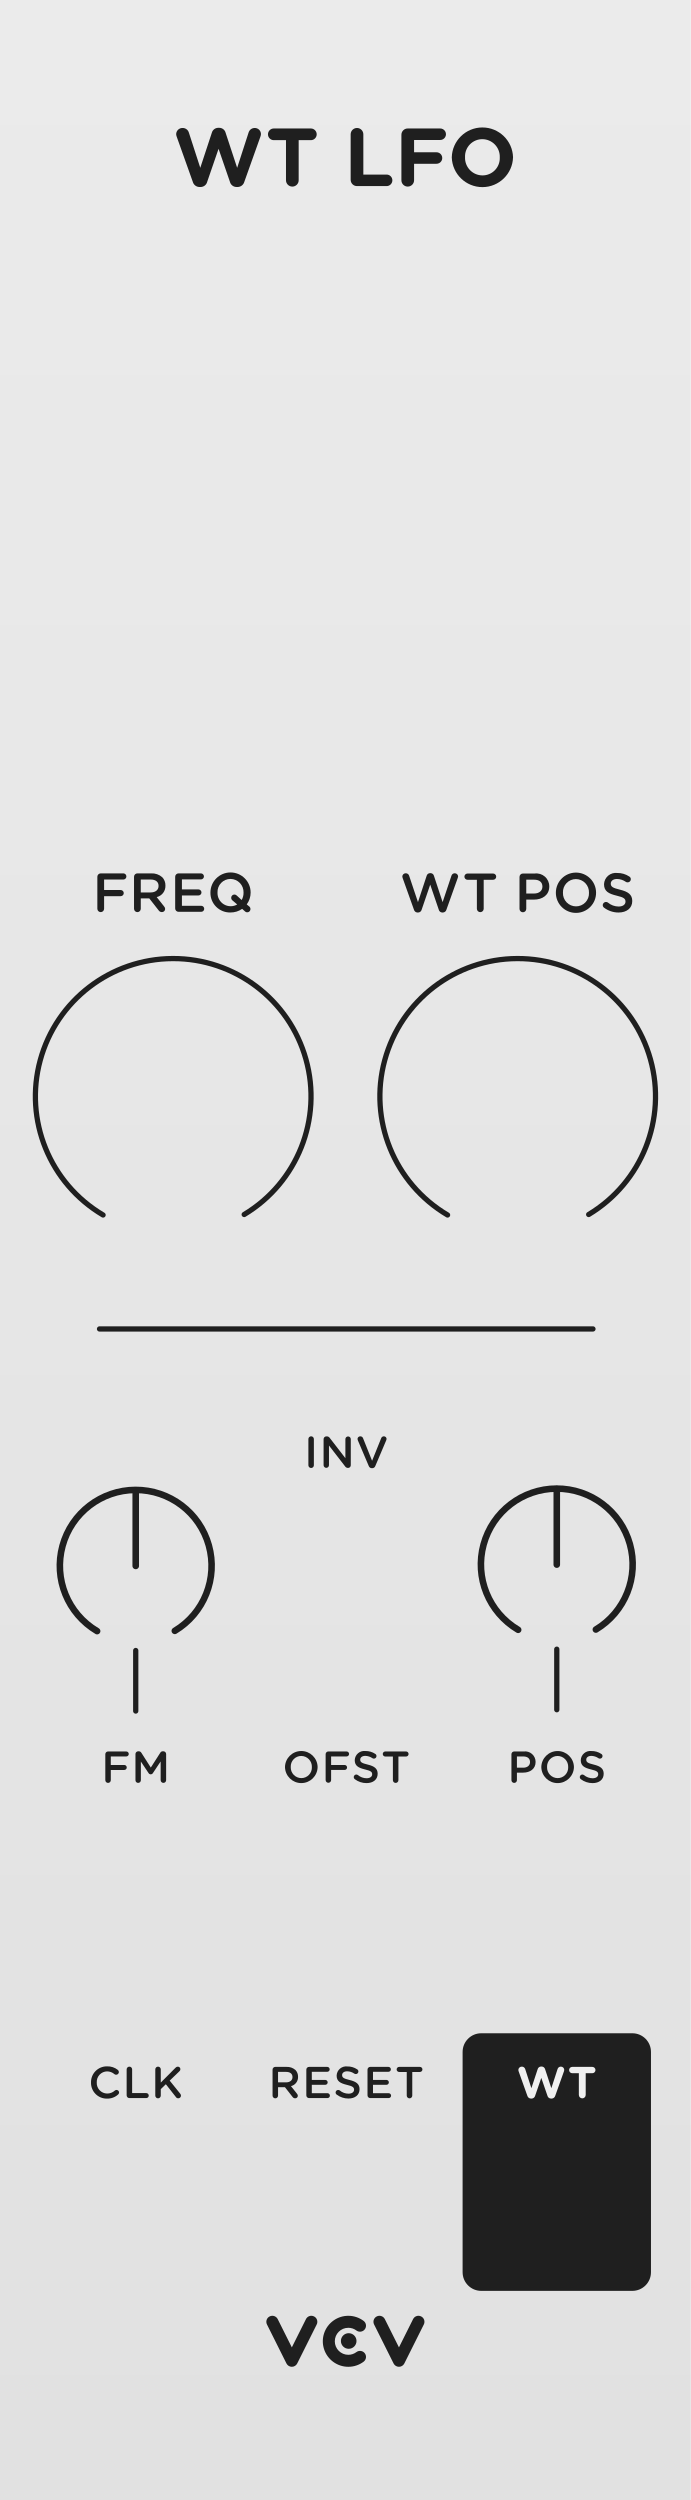
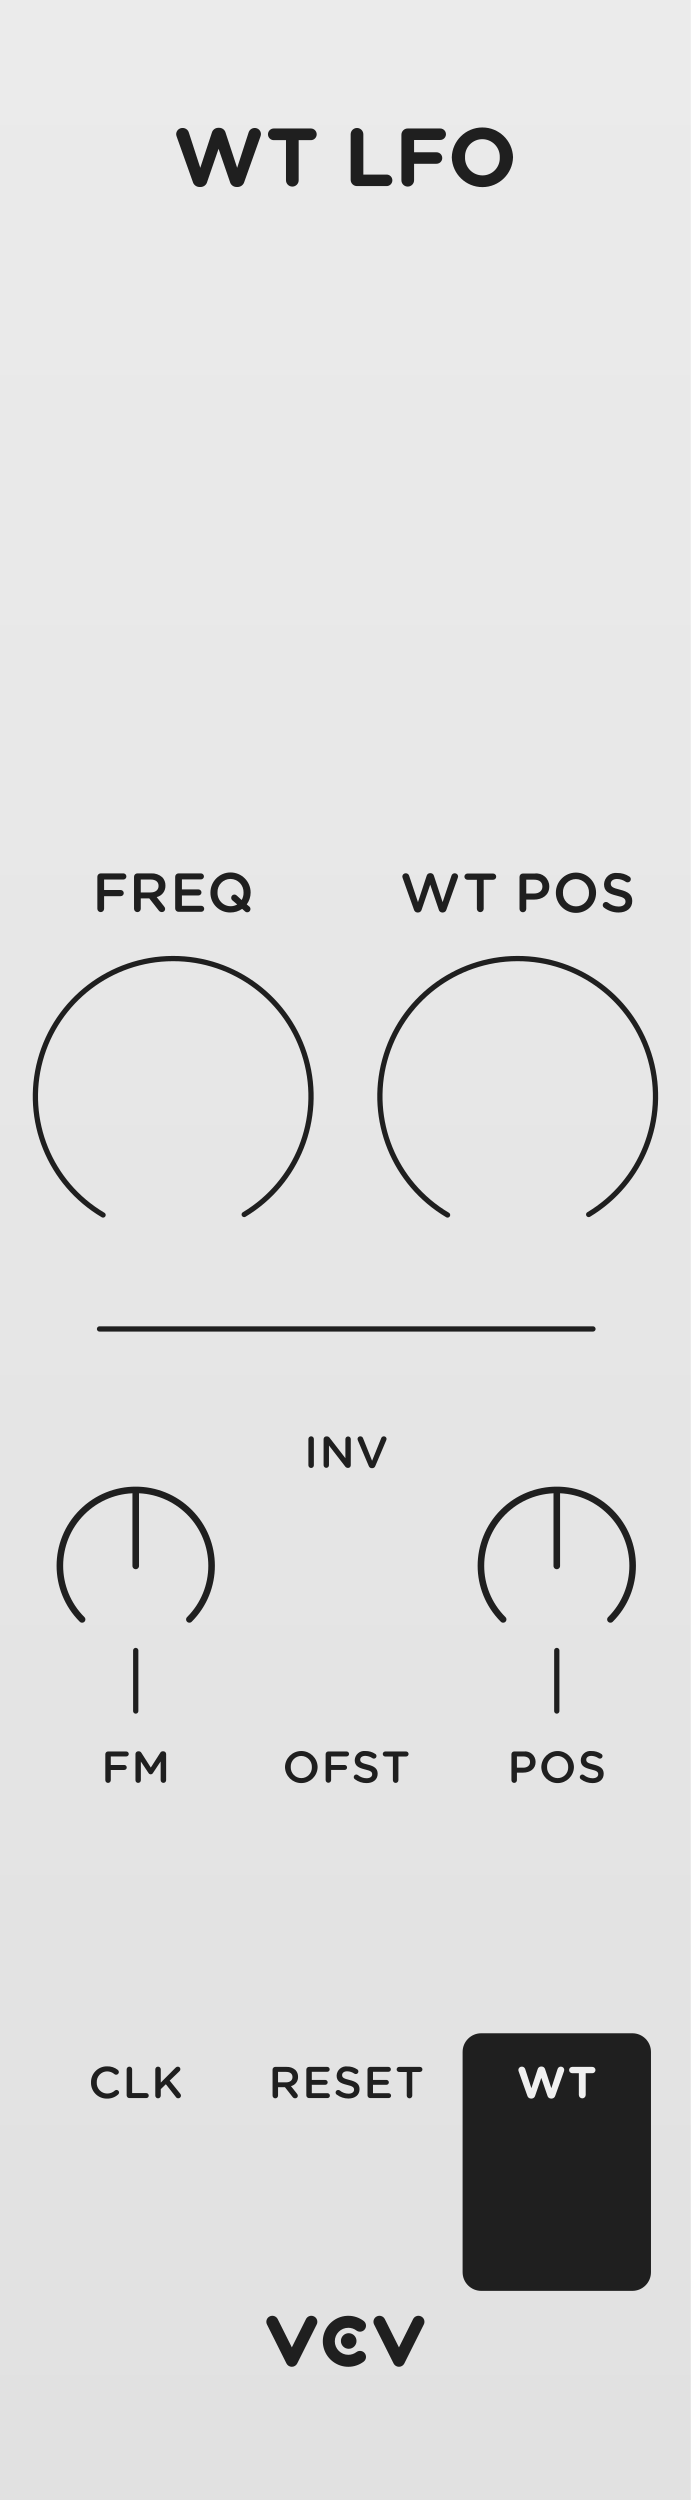
<svg xmlns="http://www.w3.org/2000/svg" width="105" height="380" viewBox="0 0 105 380" version="1.1" id="svg166">
  <defs id="defs7">
-     <linearGradient id="a6814eab-d85e-40b9-8ae7-7b71416233d9" x1="52.5" x2="52.5" y2="380" gradientUnits="userSpaceOnUse">
+     <linearGradient id="a9ab1653-35f1-420f-b471-ae2549273d21" x1="52.5" x2="52.5" y2="380" gradientUnits="userSpaceOnUse">
      <stop offset="0" stop-color="#ebebeb" id="stop2" />
      <stop offset="1" stop-color="#e1e1e1" id="stop4" />
    </linearGradient>
  </defs>
-   <g id="a5319b3c-8107-4eef-844d-41a28d6837b5" data-name="FND BG">
-     <rect width="105" height="380" fill="url(#a6814eab-d85e-40b9-8ae7-7b71416233d9)" id="rect9" />
+   <g id="aac510e2-d5f8-43a7-b273-546a77f3e7ac" data-name="FND BG">
+     <rect width="105" height="380" fill="url(#a9ab1653-35f1-420f-b471-ae2549273d21)" id="rect9" />
  </g>
-   <g id="f24342f1-dc00-4029-9fd3-54e649ed7462" data-name="FND GRAPH">
+   <g id="b5c38ce6-12fc-4898-abd4-3f38ba3d6d34" data-name="FND GRAPH">
    <g id="g20">
      <path d="M44.359,359.753a.912.912,0,0,1-.816-.504l-2.964-5.929a.912.912,0,0,1,1.632-.816l2.148,4.297,2.148-4.297a.912.912,0,0,1,1.632.816l-2.964,5.929A.912.912,0,0,1,44.359,359.753Z" fill="#1f1f1f" id="path12" />
      <path d="M60.641,359.753a.912.912,0,0,1-.816-.504l-2.964-5.929a.912.912,0,0,1,1.632-.816l2.148,4.297,2.148-4.297a.912.912,0,0,1,1.632.816l-2.964,5.929A.912.912,0,0,1,60.641,359.753Z" fill="#1f1f1f" id="path14" />
      <path d="M52.942,359.753a3.876,3.876,0,1,1,2.327-6.977.912.912,0,1,1-1.096,1.459,2.034,2.034,0,0,0-1.231-.41,2.052,2.052,0,0,0,0,4.104,2.034,2.034,0,0,0,1.231-.41.912.912,0,1,1,1.096,1.459A3.845,3.845,0,0,1,52.942,359.753Z" fill="#1f1f1f" id="path16" />
      <circle cx="53.002" cy="355.831" r="1.186" fill="#1f1f1f" id="circle18" />
    </g>
    <rect x="70.316" y="309.056" width="28.632" height="39.157" rx="2.835" fill="#1f1f1f" id="rect22" />
    <line x1="15.129" y1="202" x2="90.129" y2="202" fill="none" stroke="#1f1f1f" stroke-linecap="round" stroke-linejoin="round" stroke-width="0.8" id="line24" />
    <g id="g32">
      <circle cx="26.319" cy="166.5" r="26.488" fill="none" opacity="0.69" style="isolation: isolate" id="circle26" />
      <path d="M37.117,184.603a20.947,20.947,0,1,0-21.451.075" fill="none" stroke="#1f1f1f" stroke-linecap="round" stroke-miterlimit="10" stroke-width="0.8" id="path28" />
      <line x1="37.117" y1="184.603" x2="26.319" y2="166.5" fill="none" id="line30" />
    </g>
    <g id="g40">
      <circle cx="78.681" cy="166.5" r="26.488" fill="none" opacity="0.69" style="isolation: isolate" id="circle34" />
      <path d="M89.48,184.603a20.947,20.947,0,1,0-21.451.075" fill="none" stroke="#1f1f1f" stroke-linecap="round" stroke-miterlimit="10" stroke-width="0.8" id="path36" />
      <line x1="89.48" y1="184.603" x2="78.681" y2="166.5" fill="none" id="line38" />
    </g>
    <g id="g48">
-       <line x1="20.631" y1="250.876" x2="20.631" y2="260.078" fill="none" stroke="#1f1f1f" stroke-linecap="round" stroke-linejoin="round" stroke-width="0.8" id="line42" />
-       <line x1="20.631" y1="226.542" x2="20.631" y2="238.021" fill="none" stroke="#1f1f1f" stroke-linecap="round" stroke-linejoin="round" id="line44" />
-       <path d="M26.572,247.888a11.534,11.534,0,1,0-11.812.041" fill="none" stroke="#1f1f1f" stroke-linecap="round" stroke-linejoin="round" id="path46" />
+       <line x1="20.631" y1="250.875" x2="20.631" y2="260.077" fill="none" stroke="#1f1f1f" stroke-linecap="round" stroke-linejoin="round" stroke-width="0.8" id="line42" />
+       <line x1="20.631" y1="226.54" x2="20.631" y2="238.02" fill="none" stroke="#1f1f1f" stroke-linecap="round" stroke-linejoin="round" id="line44" />
+       <path d="M12.478,246.153a11.531,11.531,0,1,1,16.307,0" fill="none" stroke="#1f1f1f" stroke-linecap="round" stroke-linejoin="round" id="path46" />
    </g>
    <g id="g56">
-       <line x1="84.631" y1="250.677" x2="84.631" y2="259.879" fill="none" stroke="#1f1f1f" stroke-linecap="round" stroke-linejoin="round" stroke-width="0.8" id="line50" />
-       <line x1="84.631" y1="226.343" x2="84.631" y2="237.822" fill="none" stroke="#1f1f1f" stroke-linecap="round" stroke-linejoin="round" id="line52" />
-       <path d="M90.572,247.689a11.534,11.534,0,1,0-11.812.041" fill="none" stroke="#1f1f1f" stroke-linecap="round" stroke-linejoin="round" id="path54" />
+       <line x1="84.631" y1="250.875" x2="84.631" y2="260.077" fill="none" stroke="#1f1f1f" stroke-linecap="round" stroke-linejoin="round" stroke-width="0.8" id="line50" />
+       <line x1="84.631" y1="226.54" x2="84.631" y2="238.02" fill="none" stroke="#1f1f1f" stroke-linecap="round" stroke-linejoin="round" id="line52" />
+       <path d="M76.478,246.153a11.531,11.531,0,1,1,16.307,0" fill="none" stroke="#1f1f1f" stroke-linecap="round" stroke-linejoin="round" id="path54" />
    </g>
  </g>
-   <g id="ac090b5e-f20f-4eec-ae1d-d5876f274dcb" data-name="FND TXT">
+   <g id="bb36efdf-32fc-4bde-995c-22b59db43d11" data-name="FND TXT">
    <g id="g67">
      <path d="M14.797,133.272a.51.51,0,0,1,.518-.518h3.405a.468.468,0,1,1,0,.935H15.823v1.594h2.521a.467.467,0,0,1,0,.935H15.823v1.912a.513.513,0,0,1-1.026,0Z" fill="#1f1f1f" id="path59" />
      <path d="M20.371,133.272a.51.51,0,0,1,.518-.518h2.087a2.352,2.352,0,0,1,1.686.584,1.762,1.762,0,0,1,.484,1.26v.017a1.73,1.73,0,0,1-1.327,1.745l1.118,1.411a.592.592,0,0,1,.167.392.484.484,0,0,1-.492.476.588.588,0,0,1-.501-.267l-1.419-1.811h-1.294v1.569a.513.513,0,0,1-1.026,0Zm2.529,2.379c.734,0,1.202-.384,1.202-.977v-.017c0-.626-.451-.968-1.211-.968H21.397v1.961Z" fill="#1f1f1f" id="path61" />
      <path d="M26.626,138.08v-4.808a.51.51,0,0,1,.518-.518H30.541a.464.464,0,0,1,.459.459.458.458,0,0,1-.459.459H27.652v1.519H30.165a.465.465,0,0,1,.459.467.456.456,0,0,1-.459.451h-2.513v1.569H30.582a.463.463,0,0,1,.46.459.458.458,0,0,1-.46.459H27.144A.51.51,0,0,1,26.626,138.08Z" fill="#1f1f1f" id="path63" />
      <path d="M31.986,135.693v-.017a3.055,3.055,0,0,1,6.11-.017v.017a3.026,3.026,0,0,1-.593,1.794l.375.309a.502.502,0,0,1,.192.4.49.49,0,0,1-.843.342l-.418-.375a3.036,3.036,0,0,1-1.777.551A2.966,2.966,0,0,1,31.986,135.693Zm3.155.768a.492.492,0,0,1,.484-.493.497.497,0,0,1,.358.15l.751.685a2.196,2.196,0,0,0,.284-1.11v-.017a2.002,2.002,0,0,0-1.986-2.078,1.974,1.974,0,0,0-1.97,2.062v.017a1.999,1.999,0,0,0,2.996,1.803l-.726-.618A.502.502,0,0,1,35.142,136.461Z" fill="#1f1f1f" id="path65" />
    </g>
    <g id="g79">
      <path d="M26.852,20.754a1.269,1.269,0,0,1-.075-.363.956.956,0,0,1,.988-.938.973.973,0,0,1,.938.688l1.739,5.368,1.752-5.317a1.014,1.014,0,0,1,.976-.764h.15a1.002,1.002,0,0,1,.977.764l1.751,5.317,1.739-5.368a.964.964,0,0,1,.926-.688.93.93,0,0,1,.951.926,1.319,1.319,0,0,1-.075.375l-2.452,6.881a1.068,1.068,0,0,1-1.001.789h-.2a1.038,1.038,0,0,1-.988-.789L33.221,22.619l-1.727,5.017a1.04,1.04,0,0,1-.989.789h-.2a1.067,1.067,0,0,1-1.001-.789Z" fill="#1f1f1f" id="path69" />
      <path d="M43.471,21.305H41.619a.888.888,0,0,1,0-1.776H47.25a.888.888,0,1,1,0,1.776H45.398v6.094a.964.964,0,0,1-1.928,0Z" fill="#1f1f1f" id="path71" />
      <path d="M53.3,20.416a.963.963,0,1,1,1.927,0v6.119H58.793a.876.876,0,0,1,0,1.751h-4.529a.956.956,0,0,1-.964-.963Z" fill="#1f1f1f" id="path73" />
      <path d="M61.014,20.491a.956.956,0,0,1,.963-.963h4.905a.876.876,0,1,1,0,1.751H62.94V23.144h3.378a.876.876,0,1,1,0,1.751H62.94v2.503a.963.963,0,1,1-1.927,0Z" fill="#1f1f1f" id="path75" />
      <path d="M68.671,23.933v-.025a4.657,4.657,0,0,1,9.31-.025v.025a4.657,4.657,0,0,1-9.31.025Zm7.295,0v-.025a2.661,2.661,0,0,0-2.653-2.752,2.619,2.619,0,0,0-2.627,2.728v.025a2.661,2.661,0,0,0,2.652,2.753A2.62,2.62,0,0,0,75.966,23.933Z" fill="#1f1f1f" id="path77" />
    </g>
    <g id="g89">
      <path d="M43.319,268.606v-.014a2.48,2.48,0,0,1,4.959-.014v.014a2.48,2.48,0,0,1-4.959.014Zm4.085,0v-.014a1.625,1.625,0,0,0-1.612-1.687,1.602,1.602,0,0,0-1.599,1.673v.014a1.619,1.619,0,0,0,1.612,1.68A1.597,1.597,0,0,0,47.404,268.606Z" fill="#1f1f1f" id="path81" />
      <path d="M49.496,266.642a.413.413,0,0,1,.42-.42h2.764a.379.379,0,0,1,0,.759H50.329v1.294H52.375a.379.379,0,0,1,0,.759H50.329V270.585a.417.417,0,0,1-.833,0Z" fill="#1f1f1f" id="path83" />
      <path d="M53.926,270.436a.394.394,0,0,1,.475-.63,2.055,2.055,0,0,0,1.327.488c.515,0,.841-.244.841-.596v-.014c0-.339-.19-.521-1.071-.725-1.009-.244-1.578-.542-1.578-1.416v-.014a1.45,1.45,0,0,1,1.619-1.375,2.607,2.607,0,0,1,1.504.44.376.376,0,0,1,.183.332.387.387,0,0,1-.393.386.404.404,0,0,1-.217-.061,1.977,1.977,0,0,0-1.091-.359c-.487,0-.772.25-.772.562v.014c0,.366.217.528,1.132.745,1.003.244,1.518.603,1.518,1.389v.014c0,.887-.698,1.416-1.694,1.416A2.95,2.95,0,0,1,53.926,270.436Z" fill="#1f1f1f" id="path85" />
      <path d="M59.719,266.994H58.566a.386.386,0,1,1,0-.772H61.717a.386.386,0,0,1,0,.772H60.559V270.585a.42.42,0,0,1-.84,0Z" fill="#1f1f1f" id="path87" />
    </g>
    <g id="g97">
      <path d="M46.875,218.735a.417.417,0,0,1,.834,0v3.984a.417.417,0,0,1-.834,0Z" fill="#1f1f1f" id="path91" />
      <path d="M49.185,218.749a.418.418,0,0,1,.42-.42h.089a.524.524,0,0,1,.434.244l2.371,3.069V218.728a.41.41,0,0,1,.819,0v3.984a.405.405,0,0,1-.406.413H52.877a.524.524,0,0,1-.434-.251l-2.439-3.157v3.008a.41.41,0,0,1-.819,0Z" fill="#1f1f1f" id="path93" />
      <path d="M56.049,222.827l-1.66-3.902a.465.465,0,0,1-.047-.197.411.411,0,0,1,.42-.407.434.434,0,0,1,.426.298l1.369,3.421,1.389-3.448a.43.43,0,0,1,.4-.271.404.404,0,0,1,.413.4.477.477,0,0,1-.041.176l-1.667,3.93a.495.495,0,0,1-.48.338h-.048A.494.494,0,0,1,56.049,222.827Z" fill="#1f1f1f" id="path95" />
    </g>
    <g id="g105">
      <path d="M13.834,316.552v-.014a2.399,2.399,0,0,1,2.445-2.452,2.487,2.487,0,0,1,1.626.535.416.416,0,0,1,.163.332.417.417,0,0,1-.664.325,1.72,1.72,0,0,0-1.132-.427,1.596,1.596,0,0,0-1.565,1.673v.014a1.599,1.599,0,0,0,1.565,1.68,1.702,1.702,0,0,0,1.186-.454.379.379,0,0,1,.251-.095.396.396,0,0,1,.393.386.401.401,0,0,1-.135.298,2.425,2.425,0,0,1-1.722.637A2.385,2.385,0,0,1,13.834,316.552Z" fill="#1f1f1f" id="path99" />
      <path d="M19.25,314.546a.417.417,0,0,1,.834,0v3.604h2.147a.379.379,0,1,1,0,.759H19.671a.414.414,0,0,1-.421-.42Z" fill="#1f1f1f" id="path101" />
      <path d="M23.604,314.546a.417.417,0,0,1,.834,0v2.005l2.249-2.263a.438.438,0,0,1,.346-.156.382.382,0,0,1,.386.387.405.405,0,0,1-.148.312L25.792,316.254l1.599,1.985a.448.448,0,0,1,.115.298.406.406,0,0,1-.42.406.421.421,0,0,1-.352-.196l-1.525-1.944-.771.745v.982a.417.417,0,0,1-.834,0Z" fill="#1f1f1f" id="path103" />
    </g>
    <g id="g111">
      <path d="M16.008,266.643a.414.414,0,0,1,.42-.42h2.765a.379.379,0,0,1,0,.759H16.842v1.294h2.045a.379.379,0,1,1,0,.759H16.842v1.551a.417.417,0,0,1-.834,0Z" fill="#1f1f1f" id="path107" />
      <path d="M20.59,266.616a.418.418,0,0,1,.421-.42h.088a.438.438,0,0,1,.386.224l1.437,2.249,1.443-2.256a.418.418,0,0,1,.379-.217H24.832a.418.418,0,0,1,.42.42v3.97a.413.413,0,0,1-.42.414.42.42,0,0,1-.414-.414v-2.845l-1.158,1.741a.389.389,0,0,1-.697,0l-1.152-1.728v2.838a.405.405,0,0,1-.413.407.4.4,0,0,1-.407-.407Z" fill="#1f1f1f" id="path109" />
    </g>
    <g id="g119">
      <path d="M77.738,266.643a.414.414,0,0,1,.42-.42h1.45a1.592,1.592,0,0,1,1.802,1.585v.014c0,1.063-.854,1.619-1.896,1.619h-.941v1.145a.417.417,0,0,1-.834,0Zm1.803,2.046c.63,0,1.022-.353,1.022-.847v-.013c0-.556-.399-.847-1.022-.847h-.969v1.708Z" fill="#1f1f1f" id="path113" />
      <path d="M82.279,268.608v-.014a2.48,2.48,0,0,1,4.959-.013v.013a2.48,2.48,0,0,1-4.959.014Zm4.085,0v-.014a1.625,1.625,0,0,0-1.612-1.687,1.602,1.602,0,0,0-1.599,1.674v.013a1.619,1.619,0,0,0,1.612,1.68A1.597,1.597,0,0,0,86.364,268.608Z" fill="#1f1f1f" id="path115" />
      <path d="M88.283,270.437a.394.394,0,0,1,.475-.63,2.056,2.056,0,0,0,1.328.488c.514,0,.84-.244.84-.596v-.014c0-.338-.189-.521-1.07-.725-1.01-.244-1.579-.542-1.579-1.416v-.013a1.451,1.451,0,0,1,1.619-1.375,2.61,2.61,0,0,1,1.504.44.376.376,0,0,1,.183.332.387.387,0,0,1-.393.386.406.406,0,0,1-.217-.061,1.969,1.969,0,0,0-1.091-.359c-.487,0-.772.251-.772.562v.014c0,.366.217.528,1.132.745,1.003.244,1.518.603,1.518,1.389v.014c0,.888-.698,1.416-1.694,1.416A2.952,2.952,0,0,1,88.283,270.437Z" fill="#1f1f1f" id="path117" />
    </g>
    <g id="g125">
      <path d="M78.827,314.831a.672.672,0,0,1-.04-.196.518.518,0,0,1,.535-.508.526.526,0,0,1,.508.373l.941,2.906.949-2.879a.549.549,0,0,1,.528-.414h.081a.541.541,0,0,1,.528.414l.948,2.879L84.749,314.499a.521.521,0,0,1,.501-.373.503.503,0,0,1,.515.501.753.753,0,0,1-.04.203l-1.328,3.726a.578.578,0,0,1-.542.427h-.108a.562.562,0,0,1-.535-.427l-.936-2.717-.935,2.717a.562.562,0,0,1-.535.427h-.108a.578.578,0,0,1-.542-.427Z" fill="#f0f0f0" id="path121" />
      <path d="M87.985,315.129H86.982a.481.481,0,0,1,0-.962h3.049a.481.481,0,1,1,0,.962H89.028v3.3a.521.521,0,1,1-1.043,0Z" fill="#f0f0f0" id="path123" />
    </g>
    <g id="g137">
      <path d="M41.428,314.587a.414.414,0,0,1,.421-.42H43.542a1.91,1.91,0,0,1,1.368.474,1.433,1.433,0,0,1,.394,1.023v.014a1.403,1.403,0,0,1-1.077,1.416l.908,1.145a.484.484,0,0,1,.135.318.393.393,0,0,1-.399.386.477.477,0,0,1-.407-.217l-1.151-1.47h-1.05v1.274a.417.417,0,0,1-.834,0Zm2.054,1.931c.596,0,.976-.312.976-.792v-.013c0-.508-.366-.786-.982-.786H42.262v1.592Z" fill="#1f1f1f" id="path127" />
      <path d="M46.561,318.489v-3.902a.414.414,0,0,1,.42-.42h2.758a.376.376,0,0,1,.373.373.372.372,0,0,1-.373.373H47.395v1.233h2.039a.377.377,0,0,1,.373.379.371.371,0,0,1-.373.366H47.395v1.273h2.378a.376.376,0,0,1,.372.373.371.371,0,0,1-.372.372h-2.792A.414.414,0,0,1,46.561,318.489Z" fill="#1f1f1f" id="path129" />
      <path d="M51.176,318.381a.388.388,0,0,1,.23-.705.383.383,0,0,1,.243.075,2.059,2.059,0,0,0,1.328.488c.515,0,.84-.244.84-.596v-.014c0-.339-.189-.521-1.07-.725-1.01-.244-1.579-.542-1.579-1.416v-.014a1.451,1.451,0,0,1,1.619-1.375,2.61,2.61,0,0,1,1.505.44.376.376,0,0,1,.183.332.387.387,0,0,1-.393.386.402.402,0,0,1-.217-.061,1.977,1.977,0,0,0-1.091-.359c-.488,0-.772.25-.772.562v.014c0,.366.217.528,1.131.745,1.003.244,1.518.603,1.518,1.389v.014c0,.887-.697,1.416-1.693,1.416A2.948,2.948,0,0,1,51.176,318.381Z" fill="#1f1f1f" id="path131" />
      <path d="M55.861,318.489v-3.902a.414.414,0,0,1,.42-.42h2.758a.376.376,0,0,1,.373.373.372.372,0,0,1-.373.373H56.695v1.233h2.039a.377.377,0,0,1,.373.379.371.371,0,0,1-.373.366H56.695v1.273h2.378a.376.376,0,0,1,.372.373.371.371,0,0,1-.372.372h-2.792A.414.414,0,0,1,55.861,318.489Z" fill="#1f1f1f" id="path133" />
      <path d="M61.825,314.939H60.674a.386.386,0,1,1,0-.772h3.15a.386.386,0,0,1,0,.772H62.665v3.591a.42.42,0,0,1-.84,0Z" fill="#1f1f1f" id="path135" />
    </g>
    <g id="g149">
      <path d="M61.194,133.436a.532.532,0,0,1-.042-.2.513.513,0,0,1,.525-.501.524.524,0,0,1,.51.375l1.344,4.015,1.318-3.998a.542.542,0,0,1,.518-.409h.075a.535.535,0,0,1,.518.409l1.318,3.998,1.344-4.023a.524.524,0,0,1,.501-.367.503.503,0,0,1,.51.492.584.584,0,0,1-.051.209l-1.728,4.841a.572.572,0,0,1-.534.426H67.221a.553.553,0,0,1-.526-.426l-1.302-3.814-1.303,3.814a.562.562,0,0,1-.534.426h-.1a.569.569,0,0,1-.534-.426Z" fill="#1f1f1f" id="path139" />
      <path d="M72.485,133.728H71.066a.476.476,0,0,1,0-.952h3.882a.476.476,0,0,1,0,.952H73.521v4.424a.518.518,0,0,1-1.035,0Z" fill="#1f1f1f" id="path141" />
      <path d="M78.966,133.294a.51.51,0,0,1,.518-.518h1.786a1.962,1.962,0,0,1,2.221,1.953v.017c0,1.311-1.052,1.995-2.338,1.995H79.992v1.411a.513.513,0,0,1-1.026,0Zm2.221,2.521c.776,0,1.26-.434,1.26-1.043v-.017c0-.685-.492-1.043-1.26-1.043H79.992v2.103Z" fill="#1f1f1f" id="path143" />
      <path d="M84.492,135.714v-.017a3.055,3.055,0,0,1,6.11-.017v.017a3.055,3.055,0,0,1-6.11.017Zm5.033,0v-.017a2.002,2.002,0,0,0-1.986-2.078,1.974,1.974,0,0,0-1.97,2.062v.017a1.994,1.994,0,0,0,1.986,2.07A1.967,1.967,0,0,0,89.525,135.714Z" fill="#1f1f1f" id="path145" />
      <path d="M91.818,137.968a.484.484,0,0,1-.2-.393.497.497,0,0,1,.785-.384,2.532,2.532,0,0,0,1.636.601c.634,0,1.035-.301,1.035-.735v-.017c0-.417-.234-.643-1.319-.893-1.243-.3-1.944-.667-1.944-1.744v-.017a1.787,1.787,0,0,1,1.995-1.694,3.215,3.215,0,0,1,1.853.543.462.462,0,0,1,.226.409.478.478,0,0,1-.484.476.5.5,0,0,1-.268-.075,2.424,2.424,0,0,0-1.344-.442c-.601,0-.951.309-.951.692v.017c0,.451.268.651,1.394.918,1.235.3,1.87.743,1.87,1.711v.017c0,1.094-.859,1.745-2.087,1.745A3.64,3.64,0,0,1,91.818,137.968Z" fill="#1f1f1f" id="path147" />
    </g>
  </g>
-   <g id="b5990850-42d7-49f8-b9fa-490442424496" data-name="components" style="display:none">
-     <rect id="e0fdf173-5f18-4aae-91c7-586b41e8504e" data-name="Screen" x="0.013" y="38.505" width="105" height="86.291" style="fill:#ffff00" />
-     <circle id="be54ec87-3d64-4916-8368-e565664617b2" data-name="Wt#PJ301MPort" cx="84.631" cy="334" r="5" style="fill:#0000ff" />
-     <circle id="ef1eaf36-7c32-47e5-9db8-ad8a065bc2cb" data-name="Clk#PJ301MPort" cx="20.631" cy="334" r="5" style="fill:#00ff00" />
-     <circle id="e438b472-e7ce-446a-848c-291e5640133c" data-name="Fm#PJ301MPort" cx="20.631" cy="286" r="5" style="fill:#00ff00" />
-     <circle id="a8ab516d-ea17-4a15-9493-4d332c571be7" data-name="FmCv#Trimpot" cx="20.631" cy="238.001" r="5" style="fill:#ff0000" />
-     <circle id="b59cfd5e-c0ad-4325-8aab-f391a760f7e0" data-name="PosCv#Trimpot" cx="84.631" cy="237.802" r="5" style="fill:#ff0000" />
-     <circle id="e05a6e5d-df96-4e75-b360-7aa17618d8b1" data-name="Pos#PJ301MPort" cx="84.631" cy="286" r="5" style="fill:#00ff00" />
-     <circle id="f5d60ab8-4559-4abd-992b-9687d303308e" data-name="Sync#PJ301MPort" cx="52.631" cy="334" r="5" style="fill:#00ff00" />
-     <circle id="fcb79564-bcd4-44a2-8959-f83f09c10a71" data-name="Ofst#LEDButton" cx="52.631" cy="286" r="5" style="fill:#ff0000" />
-     <circle id="b0b9b23f-d1bf-401b-a74c-7f6ebd649015" data-name="Inv#LEDButton" cx="52.631" cy="237.748" r="5" style="fill:#ff0000" />
-     <circle id="f5a2b054-87e7-43d0-af5c-c3ef3cec45c7" data-name="Freq#SmallLight" cx="52.354" cy="145.893" r="3" style="fill:#ff00ff" />
-     <circle id="b14ab918-8086-4d48-b3b9-ccc5d9e52dce" data-name="Freq#RoundLargeBlackKnob" cx="26.319" cy="166.5" r="5" style="fill:#ff0000" />
-     <circle id="bde41dbc-2a59-4a5d-a25c-e62a550790c3" data-name="Wt#RoundLargeBlackKnob" cx="78.681" cy="166.5" r="5" style="fill:#ff0000" />
+   <g id="e3949997-701e-4623-b7ca-3406c0a3a60b" data-name="components" style="display:none">
+     <rect id="e0d40ebc-150f-4bf2-a0d1-a59a1a3eac9c" data-name="Screen" x="0.013" y="38.505" width="105" height="86.291" style="fill:#ffff00" />
+     <circle id="a04e3c0c-95ff-4aa8-be50-a6c79ac6391e" data-name="Wt#PJ301MPort" cx="84.631" cy="334" r="5" style="fill:#0000ff" />
+     <circle id="abd34417-a0d4-45d4-9818-5c43c2f7d24d" data-name="Clk#PJ301MPort" cx="20.631" cy="334" r="5" style="fill:#00ff00" />
+     <circle id="a48a9d65-f6c4-4ba5-a678-447cfb0a39b4" data-name="Fm#PJ301MPort" cx="20.631" cy="286" r="5" style="fill:#00ff00" />
+     <circle id="e0bff85a-ccee-4470-bc2e-5a8aa30cddde" data-name="FmCv#Trimpot" cx="20.631" cy="238.001" r="5" style="fill:#ff0000" />
+     <circle id="bf7f0ea4-8516-4eb6-a37a-ce58eb18902b" data-name="PosCv#Trimpot" cx="84.631" cy="237.802" r="5" style="fill:#ff0000" />
+     <circle id="e51aecfa-6c53-489f-8b18-44e016e80f3b" data-name="Pos#PJ301MPort" cx="84.631" cy="286" r="5" style="fill:#00ff00" />
+     <circle id="a33d9e0f-3ff1-46ab-9d85-895fb23dcb8c" data-name="Sync#PJ301MPort" cx="52.631" cy="334" r="5" style="fill:#00ff00" />
+     <circle id="bb5631f8-89ff-4c44-be96-98a4b8847394" data-name="Ofst#LEDButton" cx="52.631" cy="286" r="5" style="fill:#ff0000" />
+     <circle id="f0fdc1e4-5047-42f9-908f-986e01c42844" data-name="Inv#LEDButton" cx="52.631" cy="237.748" r="5" style="fill:#ff0000" />
+     <circle id="a1770d31-e9ea-44d5-83fc-f9d84ad5939c" data-name="Freq#SmallLight" cx="52.354" cy="145.893" r="3" style="fill:#ff00ff" />
+     <circle id="a1b09db7-3640-4893-9fd6-e9a90c7328fe" data-name="Freq#RoundLargeBlackKnob" cx="26.319" cy="166.5" r="5" style="fill:#ff0000" />
+     <circle id="eb0ac970-dafd-45b2-a294-f4a301995daa" data-name="Wt#RoundLargeBlackKnob" cx="78.681" cy="166.5" r="5" style="fill:#ff0000" />
  </g>
</svg>
